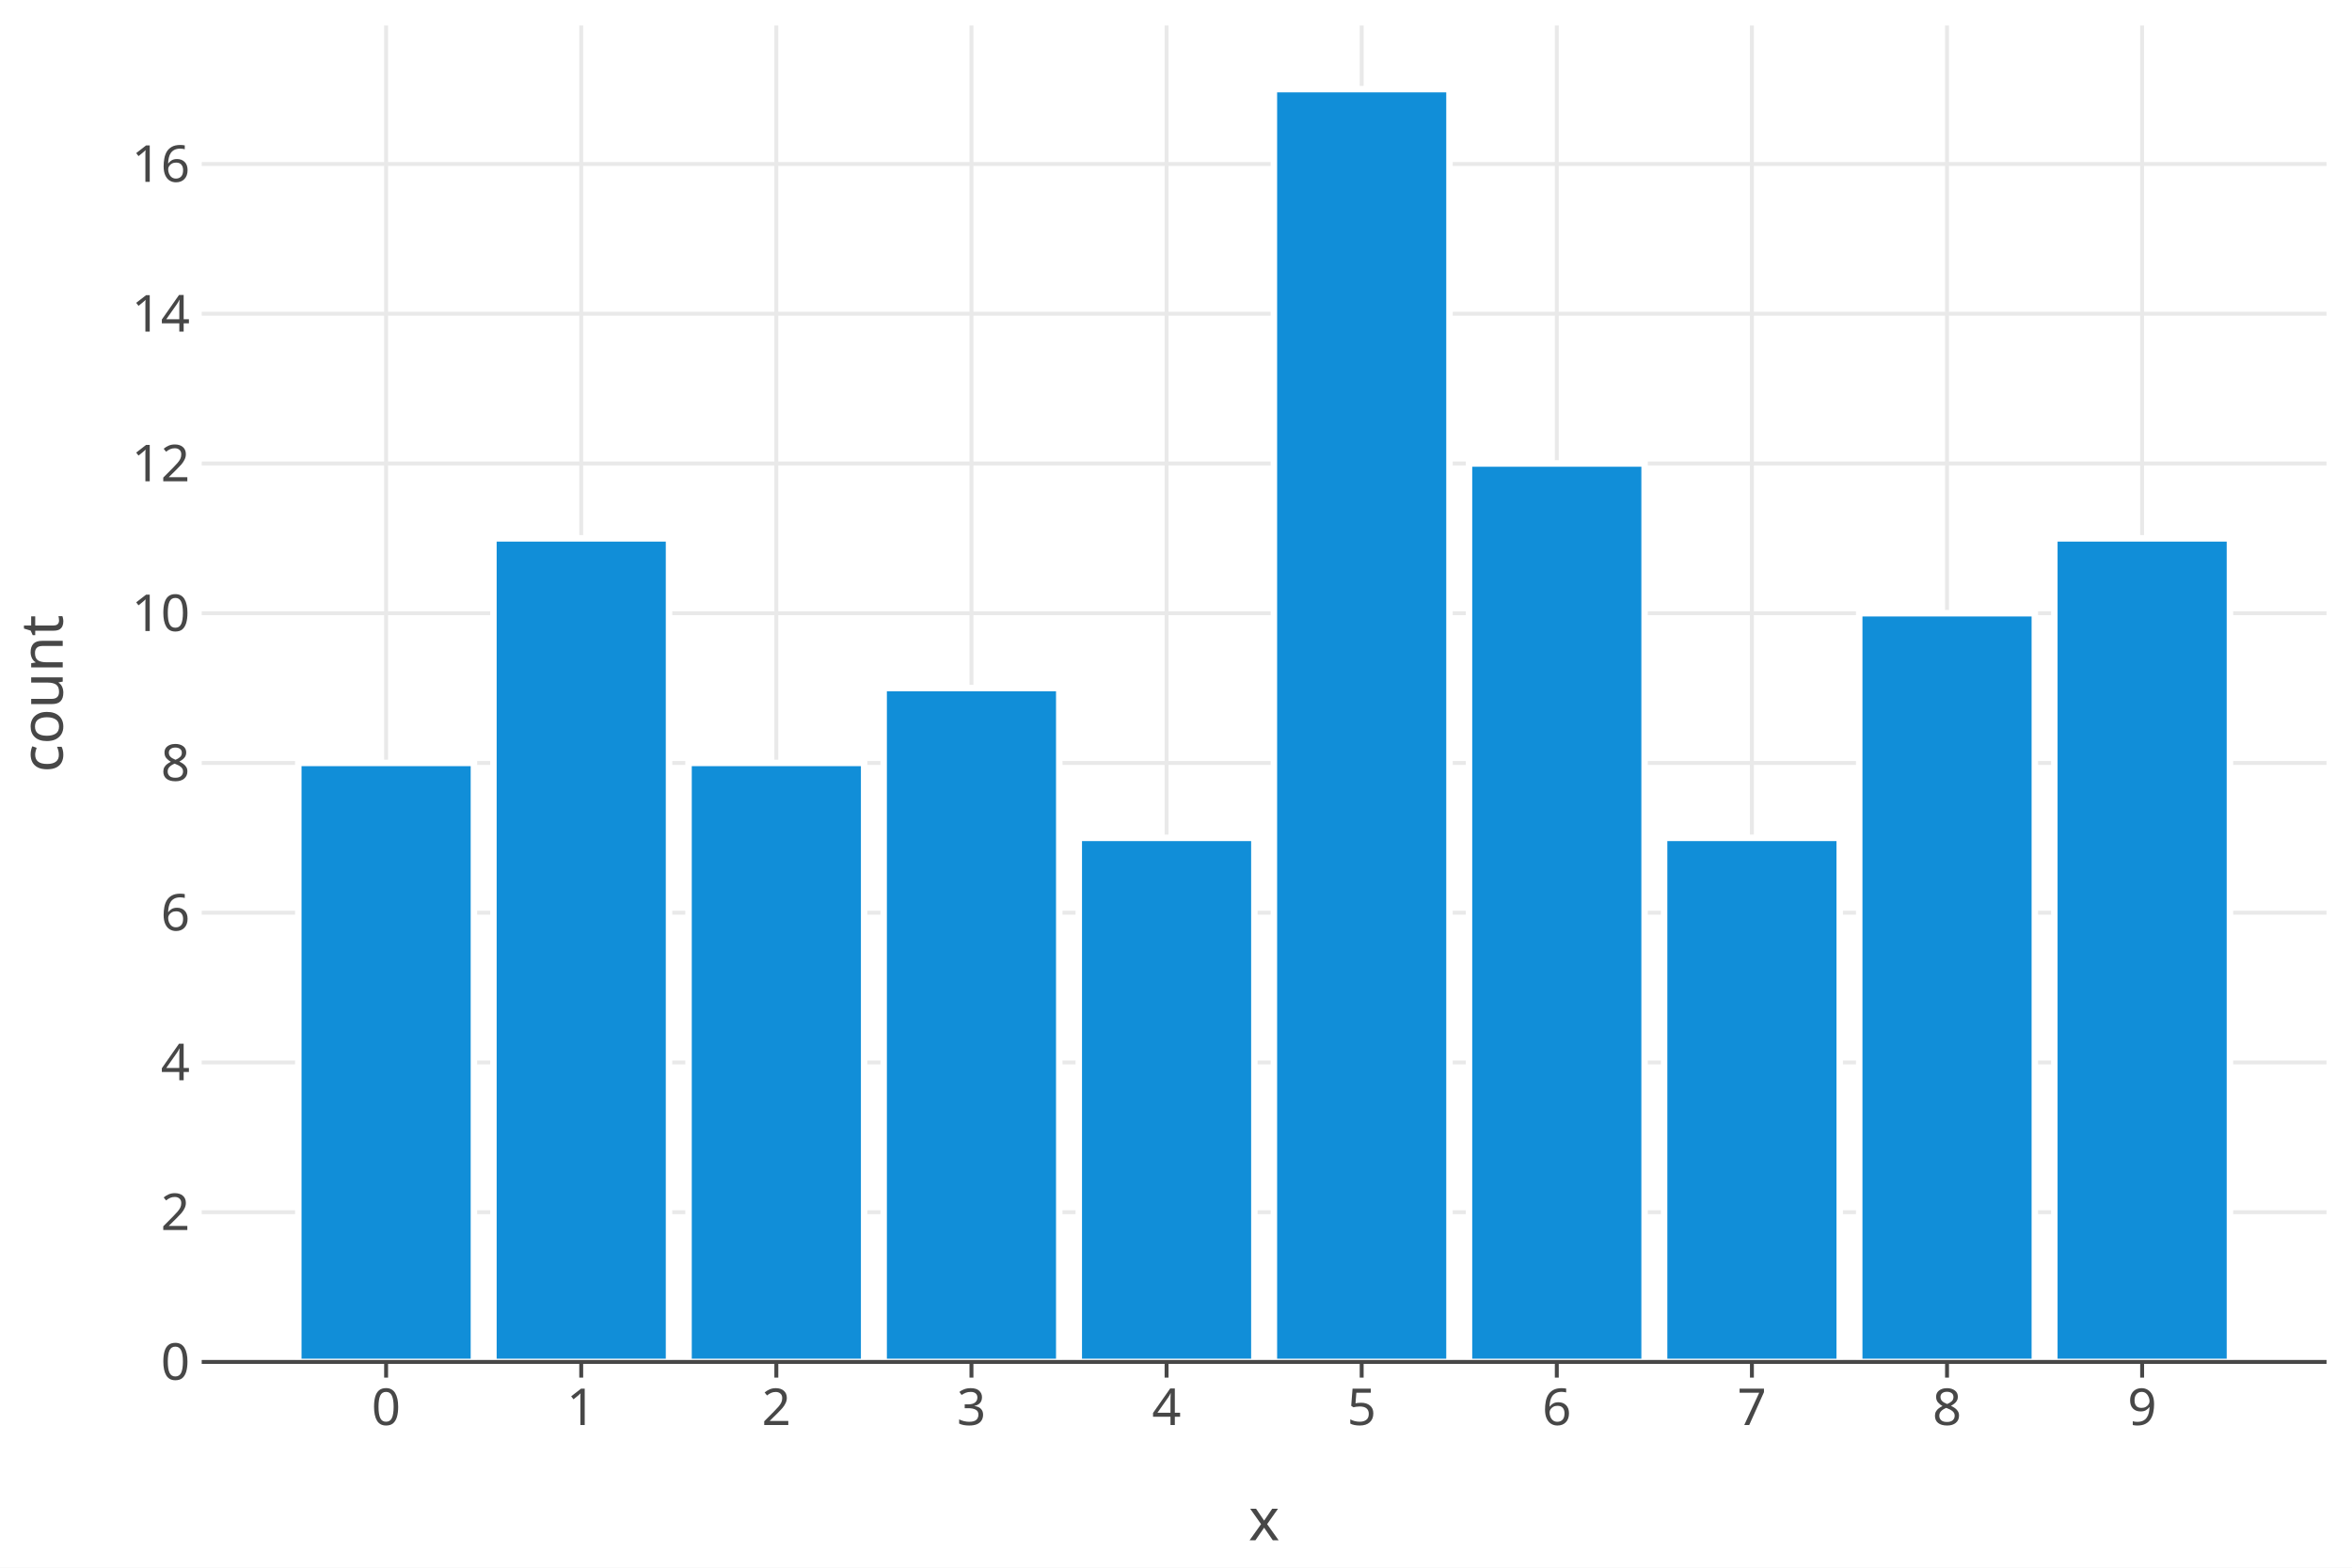
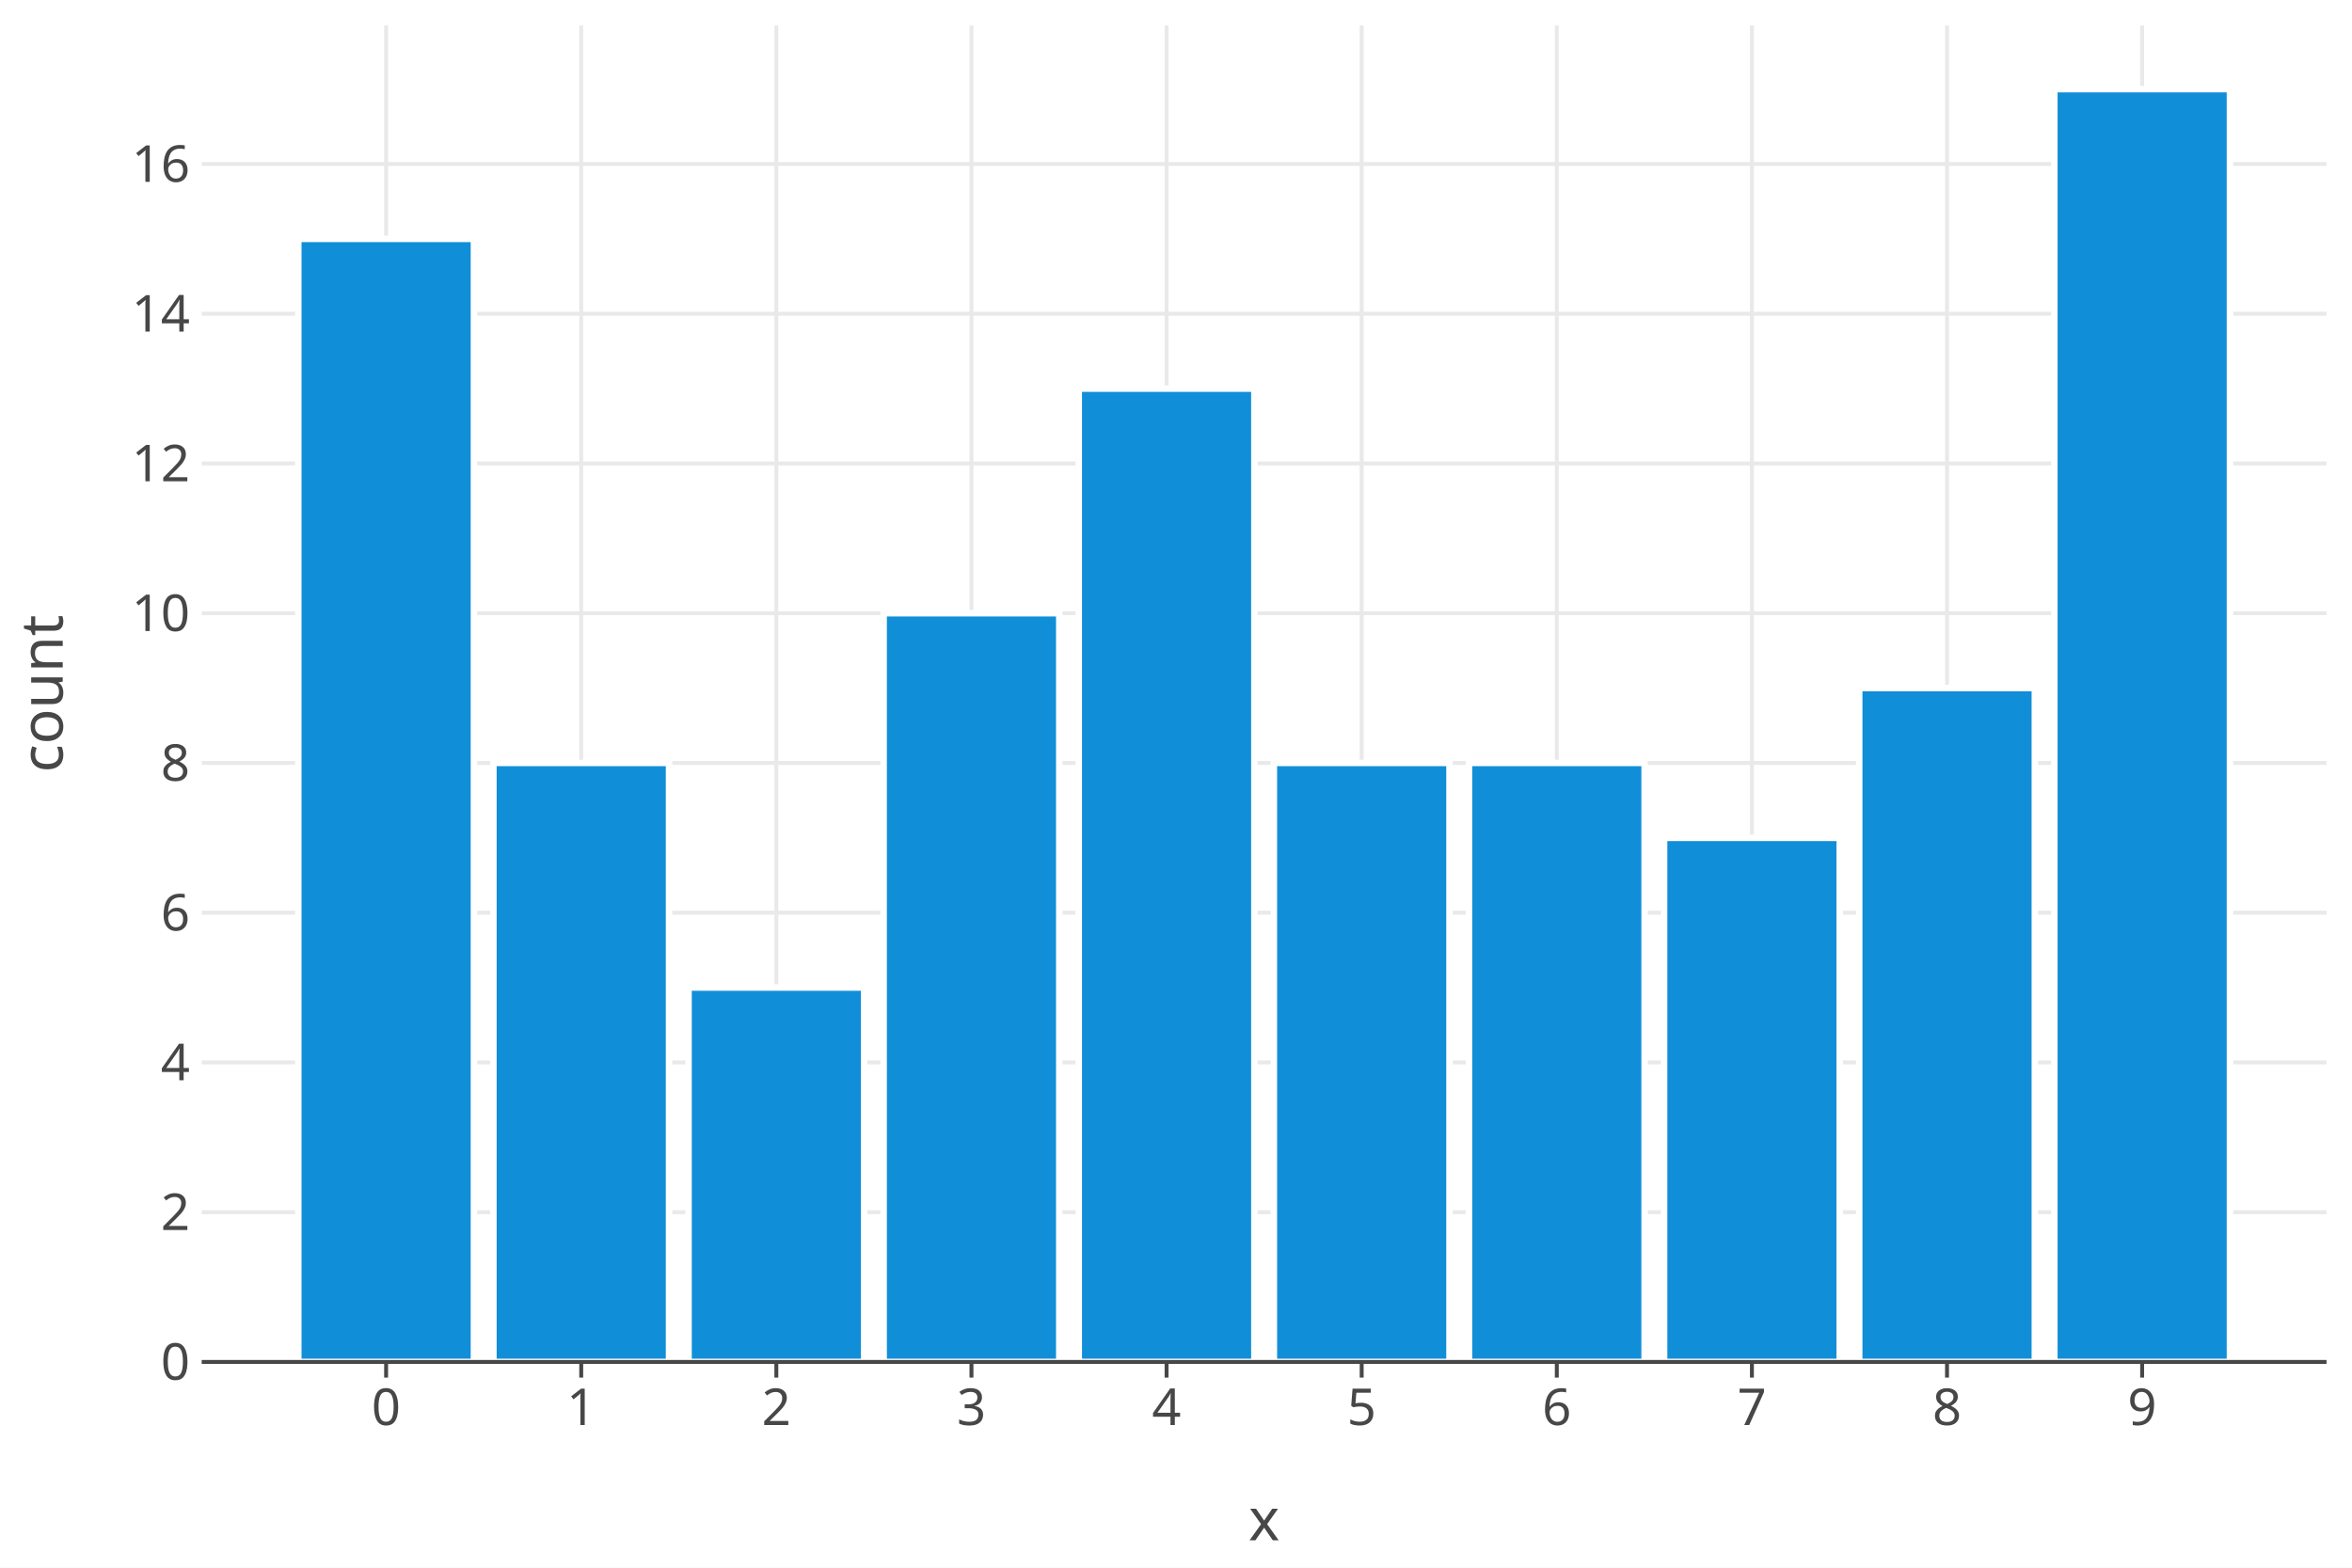
<svg xmlns="http://www.w3.org/2000/svg" display="block" class="plt-container" width="600.0" height="400.0">
  <style type="text/css">
  .plt-container {
   font-family: Lucida Grande, sans-serif;
   user-select: none;
   -webkit-user-select: none;
   -moz-user-select: none;
   -ms-user-select: none;
}
text {
   text-rendering: optimizeLegibility;
}
- #p6jUEHZ .plot-title {
+ #phqF01l .plot-title {
fill: #474747;
font-weight: normal;
   font-style: normal;font-family: Lucida Grande, sans-serif;
font-size: 16.0px;

}
- #p6jUEHZ .plot-subtitle {
+ #phqF01l .plot-subtitle {
fill: #474747;
font-weight: normal;
   font-style: normal;font-family: Lucida Grande, sans-serif;
font-size: 15.0px;

}
- #p6jUEHZ .plot-caption {
- fill: #474747;
- font-weight: normal;
-    font-style: normal;font-family: Lucida Grande, sans-serif;
- font-size: 13.0px;
- 
- }
- #p6jUEHZ .hyperlink-element {
+ #phqF01l .plot-caption {
+ fill: #474747;
+ font-weight: normal;
+    font-style: normal;font-family: Lucida Grande, sans-serif;
+ font-size: 13.0px;
+ 
+ }
+ #phqF01l .hyperlink-element {
fill: #118ed8;
font-weight: normal;
   font-style: normal;
}
- #p6jUEHZ .legend-title {
+ #phqF01l .legend-title {
fill: #474747;
font-weight: normal;
   font-style: normal;font-family: Lucida Grande, sans-serif;
font-size: 15.0px;

}
- #p6jUEHZ .legend-item {
- fill: #474747;
- font-weight: normal;
-    font-style: normal;font-family: Lucida Grande, sans-serif;
- font-size: 13.0px;
- 
- }
- #p6jUEHZ .axis-title-x {
+ #phqF01l .legend-item {
+ fill: #474747;
+ font-weight: normal;
+    font-style: normal;font-family: Lucida Grande, sans-serif;
+ font-size: 13.0px;
+ 
+ }
+ #phqF01l .axis-title-x {
fill: #474747;
font-weight: normal;
   font-style: normal;font-family: Lucida Grande, sans-serif;
font-size: 15.0px;

}
- #p6jUEHZ .axis-text-x {
- fill: #474747;
- font-weight: normal;
-    font-style: normal;font-family: Lucida Grande, sans-serif;
- font-size: 13.0px;
- 
- }
- #dBLiCN1 .axis-tooltip-text-x {
+ #phqF01l .axis-text-x {
+ fill: #474747;
+ font-weight: normal;
+    font-style: normal;font-family: Lucida Grande, sans-serif;
+ font-size: 13.0px;
+ 
+ }
+ #dGklRYj .axis-tooltip-text-x {
fill: #ffffff;
font-weight: normal;
   font-style: normal;font-family: Lucida Grande, sans-serif;
font-size: 13.0px;

}
- #p6jUEHZ .axis-title-y {
+ #phqF01l .axis-title-y {
fill: #474747;
font-weight: normal;
   font-style: normal;font-family: Lucida Grande, sans-serif;
font-size: 15.0px;

}
- #p6jUEHZ .axis-text-y {
- fill: #474747;
- font-weight: normal;
-    font-style: normal;font-family: Lucida Grande, sans-serif;
- font-size: 13.0px;
- 
- }
- #dBLiCN1 .axis-tooltip-text-y {
+ #phqF01l .axis-text-y {
+ fill: #474747;
+ font-weight: normal;
+    font-style: normal;font-family: Lucida Grande, sans-serif;
+ font-size: 13.0px;
+ 
+ }
+ #dGklRYj .axis-tooltip-text-y {
fill: #ffffff;
font-weight: normal;
   font-style: normal;font-family: Lucida Grande, sans-serif;
font-size: 13.0px;

}
- #p6jUEHZ .facet-strip-text-x {
- fill: #474747;
- font-weight: normal;
-    font-style: normal;font-family: Lucida Grande, sans-serif;
- font-size: 13.0px;
- 
- }
- #p6jUEHZ .facet-strip-text-y {
- fill: #474747;
- font-weight: normal;
-    font-style: normal;font-family: Lucida Grande, sans-serif;
- font-size: 13.0px;
- 
- }
- #dBLiCN1 .tooltip-text {
- fill: #474747;
- font-weight: normal;
-    font-style: normal;font-family: Lucida Grande, sans-serif;
- font-size: 13.0px;
- 
- }
- #dBLiCN1 .tooltip-title {
+ #phqF01l .facet-strip-text-x {
+ fill: #474747;
+ font-weight: normal;
+    font-style: normal;font-family: Lucida Grande, sans-serif;
+ font-size: 13.0px;
+ 
+ }
+ #phqF01l .facet-strip-text-y {
+ fill: #474747;
+ font-weight: normal;
+    font-style: normal;font-family: Lucida Grande, sans-serif;
+ font-size: 13.0px;
+ 
+ }
+ #dGklRYj .tooltip-text {
+ fill: #474747;
+ font-weight: normal;
+    font-style: normal;font-family: Lucida Grande, sans-serif;
+ font-size: 13.0px;
+ 
+ }
+ #dGklRYj .tooltip-title {
fill: #474747;
font-weight: bold;
   font-style: normal;font-family: Lucida Grande, sans-serif;
font-size: 13.0px;

}
- #dBLiCN1 .tooltip-label {
+ #dGklRYj .tooltip-label {
fill: #474747;
font-weight: bold;
   font-style: normal;font-family: Lucida Grande, sans-serif;
font-size: 13.0px;

}

  </style>
-   <g id="p6jUEHZ">
+   <g id="phqF01l">
    <path fill-rule="evenodd" fill="rgb(255,255,255)" fill-opacity="1.0" d="M0.0 0.0 L0.0 400.0 L600.0 400.0 L600.0 0.0 Z">
    </path>
    <g transform="translate(29.5 6.5 ) ">
      <g>
        <g transform="translate(21.96121 0.0 ) ">
          <g>
            <line x1="47.036" y1="0.0" x2="47.036" y2="341.0" stroke="rgb(233,233,233)" stroke-opacity="1.0" stroke-width="1.0" fill="none">
            </line>
            <line x1="96.81" y1="0.0" x2="96.81" y2="341.0" stroke="rgb(233,233,233)" stroke-opacity="1.0" stroke-width="1.0" fill="none">
            </line>
            <line x1="146.584" y1="0.0" x2="146.584" y2="341.0" stroke="rgb(233,233,233)" stroke-opacity="1.0" stroke-width="1.0" fill="none">
            </line>
            <line x1="196.358" y1="0.0" x2="196.358" y2="341.0" stroke="rgb(233,233,233)" stroke-opacity="1.0" stroke-width="1.0" fill="none">
            </line>
            <line x1="246.132" y1="0.0" x2="246.132" y2="341.0" stroke="rgb(233,233,233)" stroke-opacity="1.0" stroke-width="1.0" fill="none">
            </line>
            <line x1="295.906" y1="0.0" x2="295.906" y2="341.0" stroke="rgb(233,233,233)" stroke-opacity="1.0" stroke-width="1.0" fill="none">
            </line>
            <line x1="345.68" y1="0.0" x2="345.68" y2="341.0" stroke="rgb(233,233,233)" stroke-opacity="1.0" stroke-width="1.0" fill="none">
            </line>
            <line x1="395.454" y1="0.0" x2="395.454" y2="341.0" stroke="rgb(233,233,233)" stroke-opacity="1.0" stroke-width="1.0" fill="none">
            </line>
            <line x1="445.228" y1="0.0" x2="445.228" y2="341.0" stroke="rgb(233,233,233)" stroke-opacity="1.0" stroke-width="1.0" fill="none">
            </line>
            <line x1="495.002" y1="0.0" x2="495.002" y2="341.0" stroke="rgb(233,233,233)" stroke-opacity="1.0" stroke-width="1.0" fill="none">
            </line>
          </g>
        </g>
        <g transform="translate(21.96121 0.0 ) ">
          <g>
            <line x1="0.0" y1="341.0" x2="542.039" y2="341.0" stroke="rgb(233,233,233)" stroke-opacity="1.0" stroke-width="1.0" fill="none">
            </line>
            <line x1="0.0" y1="302.793" x2="542.039" y2="302.793" stroke="rgb(233,233,233)" stroke-opacity="1.0" stroke-width="1.0" fill="none">
            </line>
            <line x1="0.0" y1="264.585" x2="542.039" y2="264.585" stroke="rgb(233,233,233)" stroke-opacity="1.0" stroke-width="1.0" fill="none">
            </line>
            <line x1="0.0" y1="226.378" x2="542.039" y2="226.378" stroke="rgb(233,233,233)" stroke-opacity="1.0" stroke-width="1.0" fill="none">
            </line>
            <line x1="0.0" y1="188.171" x2="542.039" y2="188.171" stroke="rgb(233,233,233)" stroke-opacity="1.0" stroke-width="1.0" fill="none">
            </line>
            <line x1="0.0" y1="149.964" x2="542.039" y2="149.964" stroke="rgb(233,233,233)" stroke-opacity="1.0" stroke-width="1.0" fill="none">
            </line>
            <line x1="0.0" y1="111.756" x2="542.039" y2="111.756" stroke="rgb(233,233,233)" stroke-opacity="1.0" stroke-width="1.0" fill="none">
            </line>
            <line x1="0.0" y1="73.549" x2="542.039" y2="73.549" stroke="rgb(233,233,233)" stroke-opacity="1.0" stroke-width="1.0" fill="none">
            </line>
            <line x1="0.0" y1="35.342" x2="542.039" y2="35.342" stroke="rgb(233,233,233)" stroke-opacity="1.0" stroke-width="1.0" fill="none">
            </line>
          </g>
        </g>
      </g>
-       <g clip-path="url(#ctbZSmK)" clip-bounds-jfx="[rect (21.961, 0.0), (542.039, 341.0)]">
+       <g clip-path="url(#chEPPlU)" clip-bounds-jfx="[rect (21.961, 0.0), (542.039, 341.0)]">
        <g transform="translate(21.96121 0.0 ) ">
          <g>
            <g>
-               <rect x="422.83" y="149.964" height="191.036" width="44.797" stroke="rgb(255,255,255)" stroke-opacity="1.0" fill="rgb(17,142,216)" fill-opacity="1.0" stroke-width="1.65">
-               </rect>
-               <rect x="173.96" y="169.067" height="171.933" width="44.797" stroke="rgb(255,255,255)" stroke-opacity="1.0" fill="rgb(17,142,216)" fill-opacity="1.0" stroke-width="1.65">
-               </rect>
-               <rect x="24.638" y="188.171" height="152.829" width="44.797" stroke="rgb(255,255,255)" stroke-opacity="1.0" fill="rgb(17,142,216)" fill-opacity="1.0" stroke-width="1.65">
-               </rect>
-               <rect x="323.282" y="111.756" height="229.244" width="44.797" stroke="rgb(255,255,255)" stroke-opacity="1.0" fill="rgb(17,142,216)" fill-opacity="1.0" stroke-width="1.65">
-               </rect>
-               <rect x="124.186" y="188.171" height="152.829" width="44.797" stroke="rgb(255,255,255)" stroke-opacity="1.0" fill="rgb(17,142,216)" fill-opacity="1.0" stroke-width="1.65">
+               <rect x="124.186" y="245.482" height="95.518" width="44.797" stroke="rgb(255,255,255)" stroke-opacity="1.0" fill="rgb(17,142,216)" fill-opacity="1.0" stroke-width="1.65">
+               </rect>
+               <rect x="273.508" y="188.171" height="152.829" width="44.797" stroke="rgb(255,255,255)" stroke-opacity="1.0" fill="rgb(17,142,216)" fill-opacity="1.0" stroke-width="1.65">
              </rect>
              <rect x="373.056" y="207.275" height="133.725" width="44.797" stroke="rgb(255,255,255)" stroke-opacity="1.0" fill="rgb(17,142,216)" fill-opacity="1.0" stroke-width="1.65">
              </rect>
-               <rect x="223.734" y="207.275" height="133.725" width="44.797" stroke="rgb(255,255,255)" stroke-opacity="1.0" fill="rgb(17,142,216)" fill-opacity="1.0" stroke-width="1.65">
-               </rect>
-               <rect x="74.412" y="130.86" height="210.14" width="44.797" stroke="rgb(255,255,255)" stroke-opacity="1.0" fill="rgb(17,142,216)" fill-opacity="1.0" stroke-width="1.65">
-               </rect>
-               <rect x="472.604" y="130.86" height="210.14" width="44.797" stroke="rgb(255,255,255)" stroke-opacity="1.0" fill="rgb(17,142,216)" fill-opacity="1.0" stroke-width="1.65">
-               </rect>
-               <rect x="273.508" y="16.238" height="324.762" width="44.797" stroke="rgb(255,255,255)" stroke-opacity="1.0" fill="rgb(17,142,216)" fill-opacity="1.0" stroke-width="1.65">
+               <rect x="74.412" y="188.171" height="152.829" width="44.797" stroke="rgb(255,255,255)" stroke-opacity="1.0" fill="rgb(17,142,216)" fill-opacity="1.0" stroke-width="1.65">
+               </rect>
+               <rect x="323.282" y="188.171" height="152.829" width="44.797" stroke="rgb(255,255,255)" stroke-opacity="1.0" fill="rgb(17,142,216)" fill-opacity="1.0" stroke-width="1.65">
+               </rect>
+               <rect x="173.96" y="149.964" height="191.036" width="44.797" stroke="rgb(255,255,255)" stroke-opacity="1.0" fill="rgb(17,142,216)" fill-opacity="1.0" stroke-width="1.65">
+               </rect>
+               <rect x="24.638" y="54.445" height="286.555" width="44.797" stroke="rgb(255,255,255)" stroke-opacity="1.0" fill="rgb(17,142,216)" fill-opacity="1.0" stroke-width="1.65">
+               </rect>
+               <rect x="223.734" y="92.653" height="248.347" width="44.797" stroke="rgb(255,255,255)" stroke-opacity="1.0" fill="rgb(17,142,216)" fill-opacity="1.0" stroke-width="1.65">
+               </rect>
+               <rect x="422.83" y="169.067" height="171.933" width="44.797" stroke="rgb(255,255,255)" stroke-opacity="1.0" fill="rgb(17,142,216)" fill-opacity="1.0" stroke-width="1.65">
+               </rect>
+               <rect x="472.604" y="16.238" height="324.762" width="44.797" stroke="rgb(255,255,255)" stroke-opacity="1.0" fill="rgb(17,142,216)" fill-opacity="1.0" stroke-width="1.65">
              </rect>
            </g>
          </g>
        </g>
        <defs>
-           <clipPath id="ctbZSmK">
+           <clipPath id="chEPPlU">
            <rect x="21.961" y="0.0" width="542.039" height="341.0">
            </rect>
          </clipPath>
        </defs>
      </g>
      <g>
        <g transform="translate(21.96121 341.0 ) ">
          <g transform="translate(47.03642 0.0 ) ">
            <line stroke-width="1.0" stroke="rgb(71,71,71)" stroke-opacity="1.0" x2="0.0" y2="4.0">
            </line>
            <g transform="translate(0.0 7.0 ) ">
              <text class="axis-text-x" text-anchor="middle" dy="0.7em">
                <tspan>0</tspan>
              </text>
            </g>
          </g>
          <g transform="translate(96.81042 0.0 ) ">
            <line stroke-width="1.0" stroke="rgb(71,71,71)" stroke-opacity="1.0" x2="0.0" y2="4.0">
            </line>
            <g transform="translate(0.0 7.0 ) ">
              <text class="axis-text-x" text-anchor="middle" dy="0.7em">
                <tspan>1</tspan>
              </text>
            </g>
          </g>
          <g transform="translate(146.5844 0.0 ) ">
            <line stroke-width="1.0" stroke="rgb(71,71,71)" stroke-opacity="1.0" x2="0.0" y2="4.0">
            </line>
            <g transform="translate(0.0 7.0 ) ">
              <text class="axis-text-x" text-anchor="middle" dy="0.7em">
                <tspan>2</tspan>
              </text>
            </g>
          </g>
          <g transform="translate(196.3584 0.0 ) ">
            <line stroke-width="1.0" stroke="rgb(71,71,71)" stroke-opacity="1.0" x2="0.0" y2="4.0">
            </line>
            <g transform="translate(0.0 7.0 ) ">
              <text class="axis-text-x" text-anchor="middle" dy="0.7em">
                <tspan>3</tspan>
              </text>
            </g>
          </g>
          <g transform="translate(246.1324 0.0 ) ">
            <line stroke-width="1.0" stroke="rgb(71,71,71)" stroke-opacity="1.0" x2="0.0" y2="4.0">
            </line>
            <g transform="translate(0.0 7.0 ) ">
              <text class="axis-text-x" text-anchor="middle" dy="0.7em">
                <tspan>4</tspan>
              </text>
            </g>
          </g>
          <g transform="translate(295.9064 0.0 ) ">
            <line stroke-width="1.0" stroke="rgb(71,71,71)" stroke-opacity="1.0" x2="0.0" y2="4.0">
            </line>
            <g transform="translate(0.0 7.0 ) ">
              <text class="axis-text-x" text-anchor="middle" dy="0.7em">
                <tspan>5</tspan>
              </text>
            </g>
          </g>
          <g transform="translate(345.6804 0.0 ) ">
            <line stroke-width="1.0" stroke="rgb(71,71,71)" stroke-opacity="1.0" x2="0.0" y2="4.0">
            </line>
            <g transform="translate(0.0 7.0 ) ">
              <text class="axis-text-x" text-anchor="middle" dy="0.7em">
                <tspan>6</tspan>
              </text>
            </g>
          </g>
          <g transform="translate(395.4544 0.0 ) ">
            <line stroke-width="1.0" stroke="rgb(71,71,71)" stroke-opacity="1.0" x2="0.0" y2="4.0">
            </line>
            <g transform="translate(0.0 7.0 ) ">
              <text class="axis-text-x" text-anchor="middle" dy="0.7em">
                <tspan>7</tspan>
              </text>
            </g>
          </g>
          <g transform="translate(445.2284 0.0 ) ">
            <line stroke-width="1.0" stroke="rgb(71,71,71)" stroke-opacity="1.0" x2="0.0" y2="4.0">
            </line>
            <g transform="translate(0.0 7.0 ) ">
              <text class="axis-text-x" text-anchor="middle" dy="0.7em">
                <tspan>8</tspan>
              </text>
            </g>
          </g>
          <g transform="translate(495.0024 0.0 ) ">
            <line stroke-width="1.0" stroke="rgb(71,71,71)" stroke-opacity="1.0" x2="0.0" y2="4.0">
            </line>
            <g transform="translate(0.0 7.0 ) ">
              <text class="axis-text-x" text-anchor="middle" dy="0.7em">
                <tspan>9</tspan>
              </text>
            </g>
          </g>
          <line x1="0.0" y1="0.0" x2="542.039" y2="0.0" stroke-width="1.0" stroke="rgb(71,71,71)" stroke-opacity="1.0">
          </line>
        </g>
        <g transform="translate(21.96121 0.0 ) ">
          <g transform="translate(0.0 341.0 ) ">
            <g transform="translate(-3.0 0.0 ) ">
              <text class="axis-text-y" text-anchor="end" dy="0.35em">
                <tspan>0</tspan>
              </text>
            </g>
          </g>
          <g transform="translate(0.0 302.7927 ) ">
            <g transform="translate(-3.0 0.0 ) ">
              <text class="axis-text-y" text-anchor="end" dy="0.35em">
                <tspan>2</tspan>
              </text>
            </g>
          </g>
          <g transform="translate(0.0 264.5854 ) ">
            <g transform="translate(-3.0 0.0 ) ">
              <text class="axis-text-y" text-anchor="end" dy="0.35em">
                <tspan>4</tspan>
              </text>
            </g>
          </g>
          <g transform="translate(0.0 226.3782 ) ">
            <g transform="translate(-3.0 0.0 ) ">
              <text class="axis-text-y" text-anchor="end" dy="0.35em">
                <tspan>6</tspan>
              </text>
            </g>
          </g>
          <g transform="translate(0.0 188.1709 ) ">
            <g transform="translate(-3.0 0.0 ) ">
              <text class="axis-text-y" text-anchor="end" dy="0.35em">
                <tspan>8</tspan>
              </text>
            </g>
          </g>
          <g transform="translate(0.0 149.9636 ) ">
            <g transform="translate(-3.0 0.0 ) ">
              <text class="axis-text-y" text-anchor="end" dy="0.35em">
                <tspan>10</tspan>
              </text>
            </g>
          </g>
          <g transform="translate(0.0 111.7563 ) ">
            <g transform="translate(-3.0 0.0 ) ">
              <text class="axis-text-y" text-anchor="end" dy="0.35em">
                <tspan>12</tspan>
              </text>
            </g>
          </g>
          <g transform="translate(0.0 73.54902 ) ">
            <g transform="translate(-3.0 0.0 ) ">
              <text class="axis-text-y" text-anchor="end" dy="0.35em">
                <tspan>14</tspan>
              </text>
            </g>
          </g>
          <g transform="translate(0.0 35.34174 ) ">
            <g transform="translate(-3.0 0.0 ) ">
              <text class="axis-text-y" text-anchor="end" dy="0.35em">
                <tspan>16</tspan>
              </text>
            </g>
          </g>
        </g>
      </g>
    </g>
    <g transform="translate(16.0 177.0 ) rotate(-90.0 ) ">
      <text class="axis-title-y" y="0.0" text-anchor="middle">
        <tspan>count</tspan>
      </text>
    </g>
    <g transform="translate(322.4806 393.0 ) ">
      <text class="axis-title-x" y="0.0" text-anchor="middle">
        <tspan>x</tspan>
      </text>
    </g>
    <path fill="rgb(0,0,0)" fill-opacity="0.0" stroke="rgb(71,71,71)" stroke-opacity="1.0" stroke-width="0.0" d="M0.0 0.0 L0.0 400.0 L600.0 400.0 L600.0 0.0 Z" pointer-events="none">
    </path>
  </g>
-   <g id="dBLiCN1">
+   <g id="dGklRYj">
  </g>
</svg>
